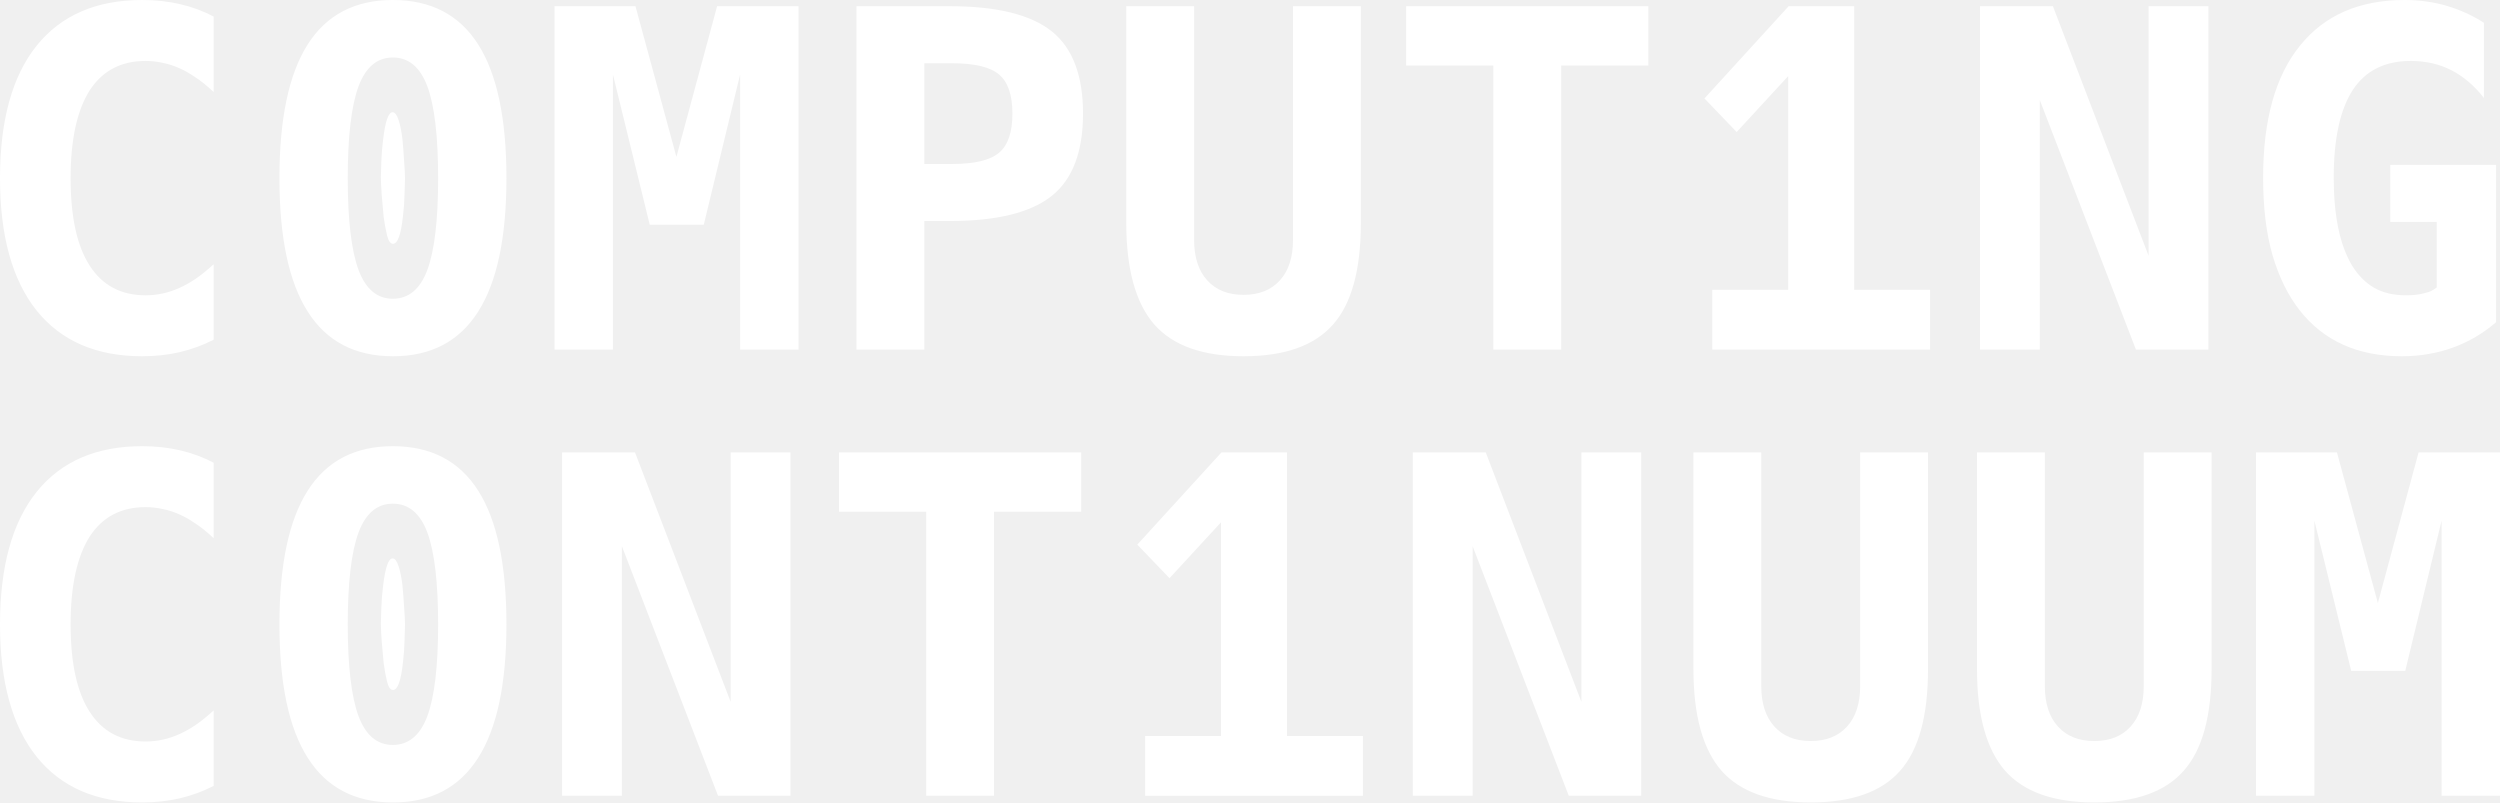
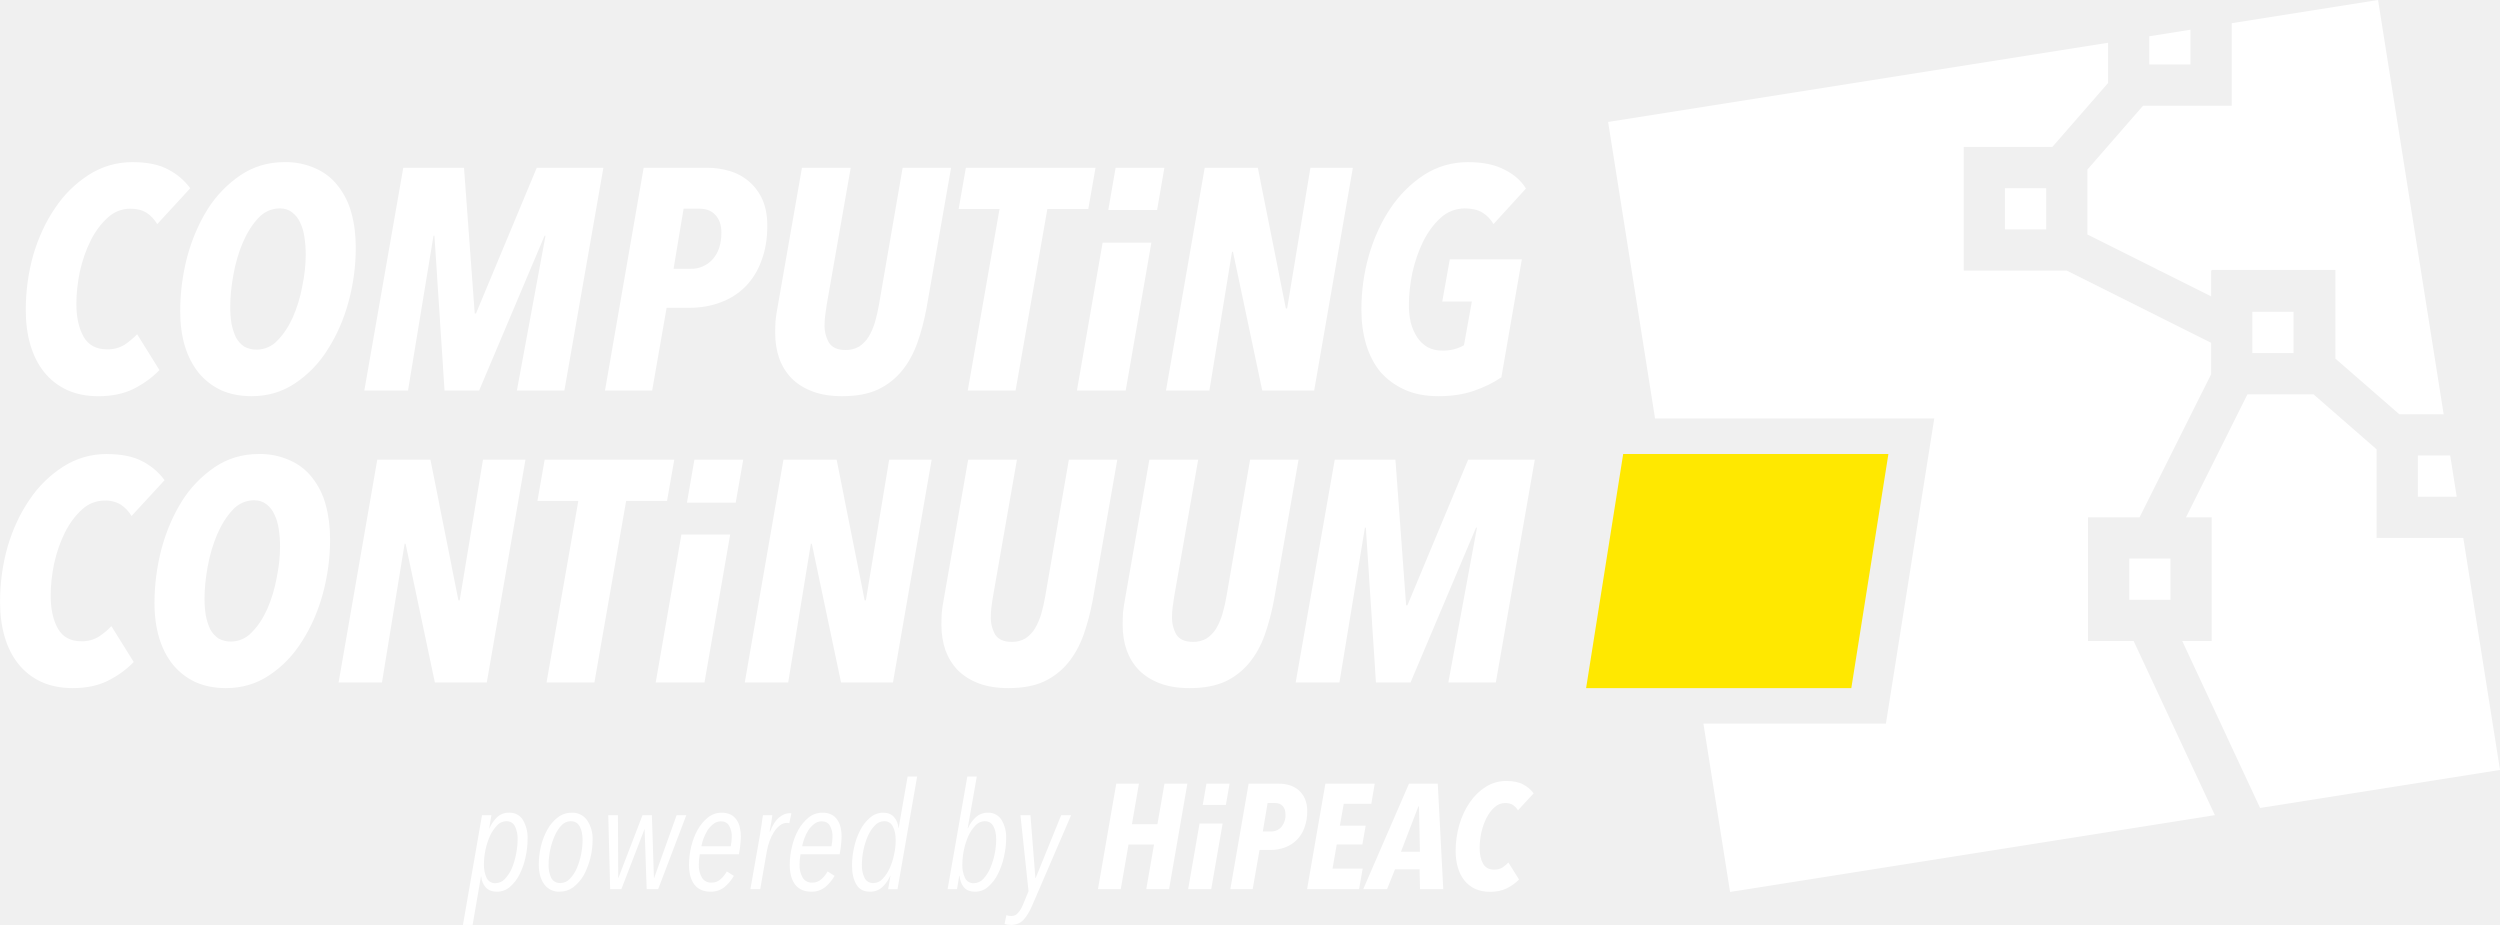
- <svg xmlns="http://www.w3.org/2000/svg" width="1698.438" height="545.156" viewBox="0 0 449.378 144.239">
-   <defs>
-     <path id="a" d="M233.066 423.323h2340.168v546.991H233.066z" />
-   </defs>
-   <g fill="white" aria-label="C0MPUT1NG C0NT1NUUM">
-     <path d="M-321.673 108.912q-12.361 0-18.976-8.227-6.573-8.268-6.573-23.77 0-15.587 6.573-23.813 6.615-8.227 18.976-8.227 3.597 0 6.821.744 3.225.744 6.036 2.232v13.56q-1.86-1.736-3.349-2.687-1.447-.992-2.77-1.571-1.57-.703-3.1-.992-1.488-.33-3.018-.33-6.615 0-10.046 5.29-3.431 5.416-3.431 15.793 0 10.418 3.431 15.71 3.431 5.333 10.046 5.333 3.183 0 6.16-1.364 1.447-.662 2.852-1.613 1.447-.992 3.225-2.604v13.56q-2.894 1.488-6.077 2.232-3.183.744-6.78.744zm45.103 0q-10.252 0-15.337-8.02-5.085-7.979-5.085-23.978 0-16.082 5.085-24.06 5.085-7.98 15.296-7.98 10.252 0 15.337 7.98 5.085 7.978 5.085 24.06 0 31.998-20.38 31.998zm-.041-10.335q4.258 0 6.201-5.168 1.943-5.25 1.943-16.495 0-11.286-1.943-16.536-1.943-5.168-6.201-5.168-4.217 0-6.16 5.168-1.943 5.25-1.943 16.536 0 11.245 1.943 16.495 1.943 5.168 6.16 5.168zm.041-9.88q-.703 0-1.075-1.489-.372-1.53-.62-3.39-.165-1.57-.33-3.72-.166-2.192-.166-3.35 0-.785.083-2.852.082-2.108.33-4.01.58-4.837 1.695-4.837.62 0 1.075 1.406.455 1.364.703 3.514.166 1.736.29 3.845.165 2.067.165 3.183 0 .703-.083 2.728-.041 2.026-.29 4.052-.537 4.92-1.777 4.92zm29.022-42.706h14.552l7.358 27.078 7.318-27.078h14.635v61.722h-10.501V58.27l-6.532 26.996h-9.715l-6.615-26.996v49.444h-10.5zm54.28 0h16.744q12.733 0 18.397 4.547 5.58 4.507 5.58 14.76 0 10.252-5.58 14.758-5.664 4.548-18.397 4.548h-4.548v23.11h-12.195zm17.198 28.36q6.036 0 8.434-2.026 2.398-2.025 2.398-7.028 0-5.002-2.398-7.028-2.398-2.025-8.434-2.025h-5.002V74.35zm52.38 34.561q-10.997 0-16.04-5.705-5.044-5.788-5.044-18.273V45.991h12.195v42.003q0 4.671 2.357 7.276 2.356 2.604 6.532 2.604 4.175 0 6.532-2.604 2.356-2.605 2.356-7.276V45.99h12.196v38.943q0 12.65-5.003 18.273-5.002 5.705-16.081 5.705zm44.896-52.255h-15.668V45.99h43.532v10.666h-15.668v51.056h-12.196zm39.357 40.308h13.643V58.559l-9.26 10.046-5.789-6.036 15.131-16.578h11.783v50.974H-.287v10.748h-39.15ZM8.684 45.99H21.79l17.198 44.855V45.991h10.749v61.722H36.713l-17.28-44.855v44.855H8.684Zm75.82 62.921q-11.906 0-18.397-8.31-3.1-3.968-4.837-9.839-1.695-5.87-1.695-13.932 0-15.585 6.615-23.73 6.614-8.226 18.81-8.226 3.927 0 7.524 1.033 3.638 1.075 6.739 3.06v13.518q-2.563-3.307-5.87-5.002-3.267-1.654-7.277-1.654-6.986 0-10.418 5.21-3.431 5.29-3.431 15.791 0 10.294 3.307 15.793 1.571 2.563 3.928 3.969 2.397 1.364 5.746 1.364.827 0 1.695-.083.868-.083 1.571-.29.91-.206 1.364-.454.455-.248.91-.579V84.77h-8.351V74.516h19.017v28.278q-3.514 3.018-7.731 4.547-2.15.786-4.382 1.158-2.233.413-4.837.413zM-321.673 189.114q-12.361 0-18.976-8.227-6.573-8.268-6.573-23.771 0-15.586 6.573-23.813 6.615-8.226 18.976-8.226 3.597 0 6.821.744 3.225.744 6.036 2.232v13.56q-1.86-1.736-3.349-2.687-1.447-.992-2.77-1.571-1.57-.703-3.1-.992-1.488-.331-3.018-.331-6.615 0-10.046 5.292-3.431 5.415-3.431 15.792 0 10.418 3.431 15.71 3.431 5.333 10.046 5.333 3.183 0 6.16-1.365 1.447-.661 2.852-1.612 1.447-.992 3.225-2.604v13.56q-2.894 1.488-6.077 2.232-3.183.744-6.78.744zm45.103 0q-10.252 0-15.337-8.02-5.085-7.979-5.085-23.978 0-16.082 5.085-24.06 5.085-7.98 15.296-7.98 10.252 0 15.337 7.98 5.085 7.978 5.085 24.06 0 31.998-20.38 31.998zm-.041-10.335q4.258 0 6.201-5.168 1.943-5.25 1.943-16.495 0-11.286-1.943-16.537-1.943-5.167-6.201-5.167-4.217 0-6.16 5.167-1.943 5.25-1.943 16.537 0 11.245 1.943 16.495 1.943 5.168 6.16 5.168zm.041-9.88q-.703 0-1.075-1.49-.372-1.529-.62-3.39-.165-1.57-.33-3.72-.166-2.19-.166-3.348 0-.786.083-2.853.082-2.108.33-4.01.58-4.837 1.695-4.837.62 0 1.075 1.406.455 1.364.703 3.514.166 1.736.29 3.844.165 2.067.165 3.184 0 .702-.083 2.728-.041 2.026-.29 4.052-.537 4.92-1.777 4.92zm30.386-42.706h13.105l17.198 44.855v-44.855h10.749v61.722h-13.023l-17.28-44.855v44.855h-10.75zm65.443 10.666h-15.668v-10.666h43.532v10.666h-15.668v51.056h-12.196zm39.357 40.307h13.642V138.76l-9.26 10.046-5.788-6.035 15.131-16.578h11.782v50.973h13.643v10.75h-39.15zm48.12-50.973h13.106l17.198 44.855v-44.855h10.749v61.722h-13.023l-17.28-44.855v44.855h-10.75zm71.521 62.921q-10.997 0-16.04-5.705-5.044-5.788-5.044-18.273v-38.943h12.196v42.002q0 4.672 2.356 7.276 2.357 2.605 6.532 2.605 4.176 0 6.532-2.605 2.356-2.604 2.356-7.276v-42.002H-.659v38.943q0 12.65-5.002 18.273-5.003 5.705-16.082 5.705zm50.974 0q-10.997 0-16.04-5.705-5.044-5.788-5.044-18.273v-38.943h12.195v42.002q0 4.672 2.357 7.276 2.356 2.605 6.532 2.605 4.175 0 6.532-2.605 2.356-2.604 2.356-7.276v-42.002h12.196v38.943q0 12.65-5.003 18.273-5.002 5.705-16.081 5.705zm29.063-62.921h14.552l7.358 27.078 7.318-27.078h14.635v61.722H91.656v-49.444l-6.532 26.996h-9.715l-6.615-26.996v49.444h-10.5Z" transform="translate(347.222 -44.875)" />
+ <svg xmlns="http://www.w3.org/2000/svg" viewBox="0 0 53.258 19.705">
+   <g fill="#fff">
+     <path d="M102.692 157.584h-.486l.165-.95h-.543l-.165.95h-.486l.39-2.248h.483l-.149.864h.543l.15-.864h.488zm.796-2.248-.079.454h.493l.079-.454zm-.147.85-.243 1.398h.492l.243-1.398zm1.046-.85-.39 2.248h.476l.146-.835h.229a.884.884 0 0 0 .314-.054.688.688 0 0 0 .413-.419.978.978 0 0 0 .06-.355.64.64 0 0 0-.051-.268.52.52 0 0 0-.333-.286.782.782 0 0 0-.223-.03zm.404.413h.161c.068 0 .121.021.16.064.04.042.06.101.06.177a.392.392 0 0 1-.086.267.287.287 0 0 1-.229.098h-.168zm2.21.016h-.588l-.083.467h.55l-.07.4h-.546l-.09.514h.642l-.076.438h-1.108l.39-2.248h1.051zm.802-.429-.975 2.248h.508l.169-.422h.523l.01.422h.495l-.117-2.248zm.2.486h.013l.02.965h-.404zm2.121.083q-.044-.073-.108-.115-.063-.041-.165-.041-.127 0-.228.092-.102.092-.172.232-.07.14-.108.31-.035.17-.035.325 0 .203.073.333.073.127.235.127.108 0 .181-.047.073-.051.124-.105l.226.362q-.111.114-.264.19-.15.073-.352.073-.178 0-.318-.063-.136-.064-.228-.178-.092-.114-.14-.273-.048-.162-.048-.356 0-.285.077-.555.079-.27.222-.477.143-.21.34-.333.2-.127.438-.127.228 0 .365.076.14.076.219.188zm-21.488.05a.363.363 0 0 0-.263.099.743.743 0 0 0-.162.241h-.003l.047-.286h-.2l-.406 2.337h.206l.178-1.032h.006a.38.38 0 0 0 .098.235c.057.06.136.089.235.089a.415.415 0 0 0 .276-.101.85.85 0 0 0 .207-.267 1.52 1.52 0 0 0 .127-.362c.03-.134.044-.264.044-.39a.742.742 0 0 0-.098-.407.324.324 0 0 0-.292-.156zm-.063.181c.084 0 .145.036.184.108a.604.604 0 0 1 .057.283c0 .093-.011.195-.032.305-.02.108-.049.208-.089.301a.766.766 0 0 1-.149.232.276.276 0 0 1-.203.092.199.199 0 0 1-.187-.111.668.668 0 0 1-.058-.298 1.534 1.534 0 0 1 .127-.594.818.818 0 0 1 .15-.225.272.272 0 0 1 .2-.093zm1.39-.18a.472.472 0 0 0-.292.098.836.836 0 0 0-.219.254c-.06.103-.106.222-.14.355a1.684 1.684 0 0 0-.047.397c0 .176.039.316.117.422a.386.386 0 0 0 .327.156.48.48 0 0 0 .29-.095.865.865 0 0 0 .222-.254 1.58 1.58 0 0 0 .19-.753.693.693 0 0 0-.118-.422.382.382 0 0 0-.33-.159zm-.019.18c.089 0 .154.039.194.115.04.074.06.171.06.292a1.569 1.569 0 0 1-.124.597.734.734 0 0 1-.149.225.27.27 0 0 1-.2.089c-.089 0-.154-.036-.194-.108a.612.612 0 0 1-.057-.286 1.566 1.566 0 0 1 .124-.6c.04-.093.089-.17.146-.231a.273.273 0 0 1 .2-.093zm1.864 1.448h-.245l-.044-1.286v.003l-.495 1.283h-.239l-.04-1.575h.206l.006 1.337h.003l.514-1.337h.2l.044 1.34h.003l.48-1.34h.206zm1.352-1.629a.463.463 0 0 0-.292.102.906.906 0 0 0-.22.264c-.059.105-.104.224-.136.355a1.66 1.66 0 0 0-.047.39c0 .18.039.321.117.423.08.1.194.149.34.149a.463.463 0 0 0 .295-.095.866.866 0 0 0 .203-.242l-.15-.095a.59.59 0 0 1-.135.169.279.279 0 0 1-.191.07.224.224 0 0 1-.203-.105.522.522 0 0 1-.067-.283c0-.07.006-.142.02-.216h.834a2.383 2.383 0 0 0 .042-.375.831.831 0 0 0-.023-.2.45.45 0 0 0-.073-.165.314.314 0 0 0-.127-.108.417.417 0 0 0-.187-.038zm-.016.184c.08 0 .139.031.175.093a.453.453 0 0 1 .057.241c0 .03-.002.06-.006.092l-.016.105h-.626a1.027 1.027 0 0 1 .13-.337.55.55 0 0 1 .124-.136.248.248 0 0 1 .162-.058zm1.458.039q-.026-.006-.051-.006-.08 0-.15.054-.07.054-.126.14-.054.085-.095.196-.039.108-.058.22l-.14.802h-.209l.207-1.174q.003-.029.012-.086l.02-.117q.01-.064.015-.118.01-.054.013-.08h.2l-.01.074q-.006.044-.016.098l-.019.102q-.01.047-.013.076h.01q.076-.203.188-.299.114-.095.231-.095.026 0 .035.003zm.704-.223a.463.463 0 0 0-.292.102.904.904 0 0 0-.22.264c-.058.105-.104.224-.135.355a1.66 1.66 0 0 0-.048.39c0 .18.039.321.117.423.08.1.194.149.34.149a.461.461 0 0 0 .295-.095.866.866 0 0 0 .203-.242l-.149-.095a.59.59 0 0 1-.136.169.278.278 0 0 1-.19.07.225.225 0 0 1-.204-.105.522.522 0 0 1-.067-.283c0-.07.006-.142.02-.216h.834a2.416 2.416 0 0 0 .042-.375.831.831 0 0 0-.022-.2.45.45 0 0 0-.073-.165.316.316 0 0 0-.127-.108.417.417 0 0 0-.188-.038zm-.015.184c.08 0 .139.031.175.093a.453.453 0 0 1 .056.241c0 .03-.002.06-.006.092l-.016.105h-.625a1.027 1.027 0 0 1 .13-.337.549.549 0 0 1 .124-.136.25.25 0 0 1 .162-.058zm1.831-.955-.19 1.095h-.006a.377.377 0 0 0-.095-.232c-.053-.061-.13-.092-.23-.092a.42.42 0 0 0-.278.105.838.838 0 0 0-.21.267 1.43 1.43 0 0 0-.13.362 1.8 1.8 0 0 0-.045.39c0 .167.031.303.093.407.061.101.156.152.285.152a.375.375 0 0 0 .267-.098.705.705 0 0 0 .171-.245h.003l-.05.29h.2l.418-2.401zm-.498.952c.085 0 .146.039.184.115.04.074.06.171.06.292 0 .093-.01.193-.034.301a1.31 1.31 0 0 1-.095.296.789.789 0 0 1-.15.225.265.265 0 0 1-.196.089.2.2 0 0 1-.188-.108.605.605 0 0 1-.057-.283 1.574 1.574 0 0 1 .124-.603c.04-.093.09-.17.15-.231a.276.276 0 0 1 .202-.093zm1.77-.952-.42 2.4h.2l.048-.286h.006c.008.098.039.18.092.245.052.063.134.095.244.095a.404.404 0 0 0 .273-.105.84.84 0 0 0 .207-.27c.057-.11.1-.231.13-.365.031-.135.047-.266.047-.393a.711.711 0 0 0-.098-.397.328.328 0 0 0-.295-.153.367.367 0 0 0-.251.095.67.67 0 0 0-.169.235h-.006l.194-1.101zm.37.952c.085 0 .147.036.185.108.04.072.06.166.06.283a1.571 1.571 0 0 1-.124.603.814.814 0 0 1-.15.235.275.275 0 0 1-.202.092.196.196 0 0 1-.188-.111.64.64 0 0 1-.057-.292 1.54 1.54 0 0 1 .127-.6.818.818 0 0 1 .15-.225.273.273 0 0 1 .2-.093zm1.013 1.794q-.086.2-.187.308-.099.108-.267.108-.082 0-.136-.022l.04-.187q.039.019.1.019.095 0 .148-.067.058-.064.105-.175l.118-.286-.172-1.619h.213l.105 1.337h.006l.543-1.337h.212z" transform="translate(-77.787 -138.642)" />
+     <path d="M80.607 142.096c-.335 0-.643.09-.925.268a2.441 2.441 0 0 0-.717.704c-.2.29-.357.626-.469 1.005-.107.38-.16.77-.16 1.173 0 .272.032.523.1.75.067.224.165.417.295.577.13.161.29.286.482.376.197.09.42.134.67.134.286 0 .535-.052.745-.154.214-.108.4-.242.556-.403l-.476-.764c-.072.076-.159.15-.262.221a.685.685 0 0 1-.382.101c-.228 0-.393-.09-.496-.268-.103-.183-.154-.418-.154-.704 0-.219.025-.447.074-.684.054-.24.13-.46.228-.656.098-.197.219-.36.362-.49a.7.7 0 0 1 .482-.194c.143 0 .26.03.349.087.09.058.165.138.228.241l.703-.764a1.349 1.349 0 0 0-.462-.395c-.192-.107-.449-.161-.77-.161zm3.237 0c-.348 0-.66.094-.938.281a2.454 2.454 0 0 0-.697.724c-.188.3-.333.64-.436 1.019-.098.38-.147.764-.147 1.153 0 .272.033.52.1.744.067.219.166.409.295.57.13.156.289.279.476.368.192.085.41.127.65.127.344 0 .653-.091.925-.274a2.35 2.35 0 0 0 .698-.724c.192-.3.34-.637.442-1.012.103-.38.154-.764.154-1.153 0-.273-.031-.52-.094-.744a1.589 1.589 0 0 0-.288-.576 1.215 1.215 0 0 0-.476-.37 1.529 1.529 0 0 0-.664-.133zm25.217 0c-.34 0-.65.09-.932.268a2.523 2.523 0 0 0-.717.71c-.197.29-.351.626-.463 1.006-.107.375-.16.762-.16 1.16 0 .263.033.509.1.737.067.223.167.418.301.583.139.16.311.288.517.382.205.094.447.14.724.14.281 0 .531-.037.75-.113.224-.076.42-.172.59-.289l.436-2.513h-1.535l-.16.898h.63l-.168.932a.885.885 0 0 1-.456.114.659.659 0 0 1-.322-.074.675.675 0 0 1-.221-.214 1.074 1.074 0 0 1-.134-.309 1.666 1.666 0 0 1-.04-.375c0-.215.024-.442.073-.684.054-.241.13-.462.228-.663.103-.206.228-.376.376-.51a.758.758 0 0 1 .515-.2c.148 0 .271.028.37.086.098.059.178.14.24.248l.691-.757c-.098-.165-.25-.3-.456-.402-.2-.107-.46-.161-.777-.161zm-17.562.12-.824 4.746h1.005l.308-1.763h.483c.241 0 .462-.038.663-.114a1.45 1.45 0 0 0 .53-.335 1.49 1.49 0 0 0 .342-.55c.085-.218.127-.469.127-.75 0-.22-.036-.407-.107-.564a1.098 1.098 0 0 0-.703-.603 1.654 1.654 0 0 0-.47-.067zm10.054 0-.156.9h1.04l.155-.9zm-15.175 0-.83 4.746h.931l.543-3.298h.02l.215 3.298h.737l1.394-3.298h.02l-.61 3.298h1.012l.831-4.745h-1.42l-1.294 3.103H87.9l-.228-3.103zm8.493 0-.523 2.99a3.13 3.13 0 0 0-.04.275c-.005.089-.007.174-.007.254 0 .197.029.378.087.543.058.161.145.302.262.423.12.12.27.214.449.281.178.067.388.1.63.1.299 0 .552-.046.757-.14a1.48 1.48 0 0 0 .516-.402c.139-.17.248-.37.329-.597.08-.228.145-.473.194-.737l.523-2.99h-1.032l-.503 2.91a3.191 3.191 0 0 1-.087.381c-.036.117-.08.22-.134.309a.687.687 0 0 1-.201.208.557.557 0 0 1-.295.074c-.166 0-.282-.052-.349-.155a.736.736 0 0 1-.094-.389c0-.062.005-.13.014-.2.009-.077.02-.153.033-.228l.51-2.91zm3.492 0-.154.879h.871l-.677 3.867h1.019l.677-3.867h.872l.154-.878zm5.088 0-.825 4.746h.925l.482-2.956h.02l.624 2.956h1.106l.824-4.745h-.904l-.496 2.996h-.027l-.597-2.996zm-19.707.865c.107 0 .196.029.268.087a.538.538 0 0 1 .168.214c.045.09.076.195.093.316.018.12.027.243.027.368 0 .215-.024.44-.074.677a2.965 2.965 0 0 1-.2.657c-.09.201-.2.366-.329.496a.602.602 0 0 1-.435.194.533.533 0 0 1-.275-.066.564.564 0 0 1-.174-.195 1.267 1.267 0 0 1-.095-.295 2.253 2.253 0 0 1-.026-.355c0-.21.022-.438.067-.684.044-.246.111-.474.2-.684.09-.21.2-.384.329-.522a.62.62 0 0 1 .456-.208zm8.606.007h.342c.143 0 .255.045.335.134.085.09.128.214.128.375 0 .237-.06.425-.181.563a.608.608 0 0 1-.483.208h-.355zm8.926.724-.547 3.15h1.039l.547-3.15zm-21.216 4.502c-.335 0-.644.09-.925.268a2.441 2.441 0 0 0-.718.704c-.2.29-.357.626-.469 1.005-.107.38-.16.771-.16 1.173 0 .273.033.523.1.751.067.224.165.416.295.577.13.16.29.286.482.375.197.09.42.134.67.134.287 0 .535-.051.745-.154.214-.107.4-.241.556-.402l-.476-.764c-.071.076-.158.15-.261.22a.685.685 0 0 1-.382.102c-.228 0-.393-.09-.496-.269-.103-.183-.154-.417-.154-.703 0-.22.024-.447.073-.684.054-.241.13-.46.228-.657.099-.197.219-.36.362-.49a.7.7 0 0 1 .483-.194.63.63 0 0 1 .349.087.74.74 0 0 1 .227.242l.704-.764a1.35 1.35 0 0 0-.462-.396c-.192-.107-.45-.16-.771-.16zm3.237 0c-.348 0-.661.094-.938.281a2.456 2.456 0 0 0-.697.724c-.188.3-.333.64-.436 1.02-.098.38-.148.764-.148 1.152 0 .273.034.521.101.744.067.22.165.409.295.57.13.156.288.279.476.368.192.085.409.128.65.128.344 0 .653-.092.925-.275.277-.183.51-.425.697-.724.192-.3.34-.636.443-1.012.102-.38.154-.764.154-1.153 0-.272-.032-.52-.094-.744a1.588 1.588 0 0 0-.288-.576 1.214 1.214 0 0 0-.476-.369 1.529 1.529 0 0 0-.664-.134zm9.283.12-.159.917h1.039l.16-.916zm-6.756.001L85 153.181h.924l.483-2.956h.02l.624 2.956h1.106l.824-4.746h-.905l-.496 2.996h-.027l-.596-2.996zm3.566 0-.154.878h.871l-.677 3.867h1.02l.676-3.867h.871l.154-.878zm5.087 0-.824 4.746h.925l.483-2.956h.02l.623 2.956h1.106l.824-4.746h-.905l-.496 2.996h-.026l-.597-2.996zm3.935 0-.523 2.99a3.131 3.131 0 0 0-.04.274c-.005.09-.007.174-.007.255 0 .196.03.378.087.543.059.16.146.301.262.422.12.12.27.215.449.282.179.067.389.1.63.1.3 0 .552-.047.757-.14a1.48 1.48 0 0 0 .517-.403c.138-.17.247-.369.328-.596.08-.228.145-.474.194-.737l.523-2.99h-1.032l-.503 2.909a3.203 3.203 0 0 1-.087.382c-.036.116-.08.219-.134.308a.687.687 0 0 1-.2.208.557.557 0 0 1-.296.074c-.165 0-.282-.052-.349-.154a.736.736 0 0 1-.093-.39c0-.062.004-.129.013-.2a3.96 3.96 0 0 1 .034-.228l.509-2.909zm3.86 0-.522 2.99a3.105 3.105 0 0 0-.04.274c-.004.09-.007.174-.007.255 0 .196.029.378.087.543.058.16.145.301.261.422.121.12.27.215.45.282.178.067.388.1.63.1.299 0 .551-.047.757-.14a1.48 1.48 0 0 0 .516-.403c.139-.17.248-.369.328-.596.08-.228.145-.474.195-.737l.523-2.99h-1.032l-.503 2.909a3.209 3.209 0 0 1-.088.382c-.035.116-.08.219-.133.308a.686.686 0 0 1-.201.208.557.557 0 0 1-.295.074c-.166 0-.282-.052-.35-.154a.736.736 0 0 1-.093-.39c0-.062.004-.129.014-.2.009-.076.02-.152.033-.228l.51-2.909zm3.949 0-.832 4.746h.932l.543-3.298h.02l.215 3.298h.737l1.395-3.298h.02l-.61 3.298h1.012l.83-4.746h-1.42l-1.294 3.103h-.027l-.228-3.103zm-23.025.864c.108 0 .197.03.269.087a.537.537 0 0 1 .167.215c.045.09.076.195.094.315.018.12.027.244.027.369 0 .214-.025.44-.074.677a2.965 2.965 0 0 1-.2.656c-.09.201-.2.367-.33.496a.602.602 0 0 1-.435.195.533.533 0 0 1-.275-.067.565.565 0 0 1-.174-.195 1.267 1.267 0 0 1-.094-.294 2.254 2.254 0 0 1-.027-.356c0-.21.022-.438.067-.684.045-.245.112-.473.201-.683.09-.21.2-.385.329-.523a.62.62 0 0 1 .455-.208zm9.107.73-.547 3.151h1.039l.547-3.15z" transform="translate(-77.787 -138.642)" />
+     <path d="m128.447 138.642-3.117.494v1.758h-1.889l-1.186 1.361v1.383l2.636 1.318v-.549h.012v-.014h2.635v1.888l1.362 1.186h.945zm-3.996.633-.878.14v.6h.878zm-1.756.278-10.65 1.687 1 6.317h5.948l-1.03 6.5h-3.888l.568 3.586 10.328-1.636-1.73-3.709h-.973v-2.635h1.098l1.525-3.048v-.67l-3.074-1.538h-2.196v-2.635h1.888l1.186-1.361zm-2.196 3.098v.878h.878v-.878zm5.27 2.634v.879h.878v-.879zm-.104 1.757-1.31 2.621h.548v2.635h-.627l1.658 3.556 5.111-.81-.782-4.942h-1.847v-1.888l-1.344-1.172zm3.63 1.303v.879h.828l-.139-.879zm-6.148 2.196v.879h.878v-.879z" transform="translate(-77.787 -138.642)" />
+     <path fill="#ffe800" d="M112.366 148.314h5.65l-.79 4.987h-5.65z" transform="translate(-77.787 -138.642)" />
  </g>
</svg>
